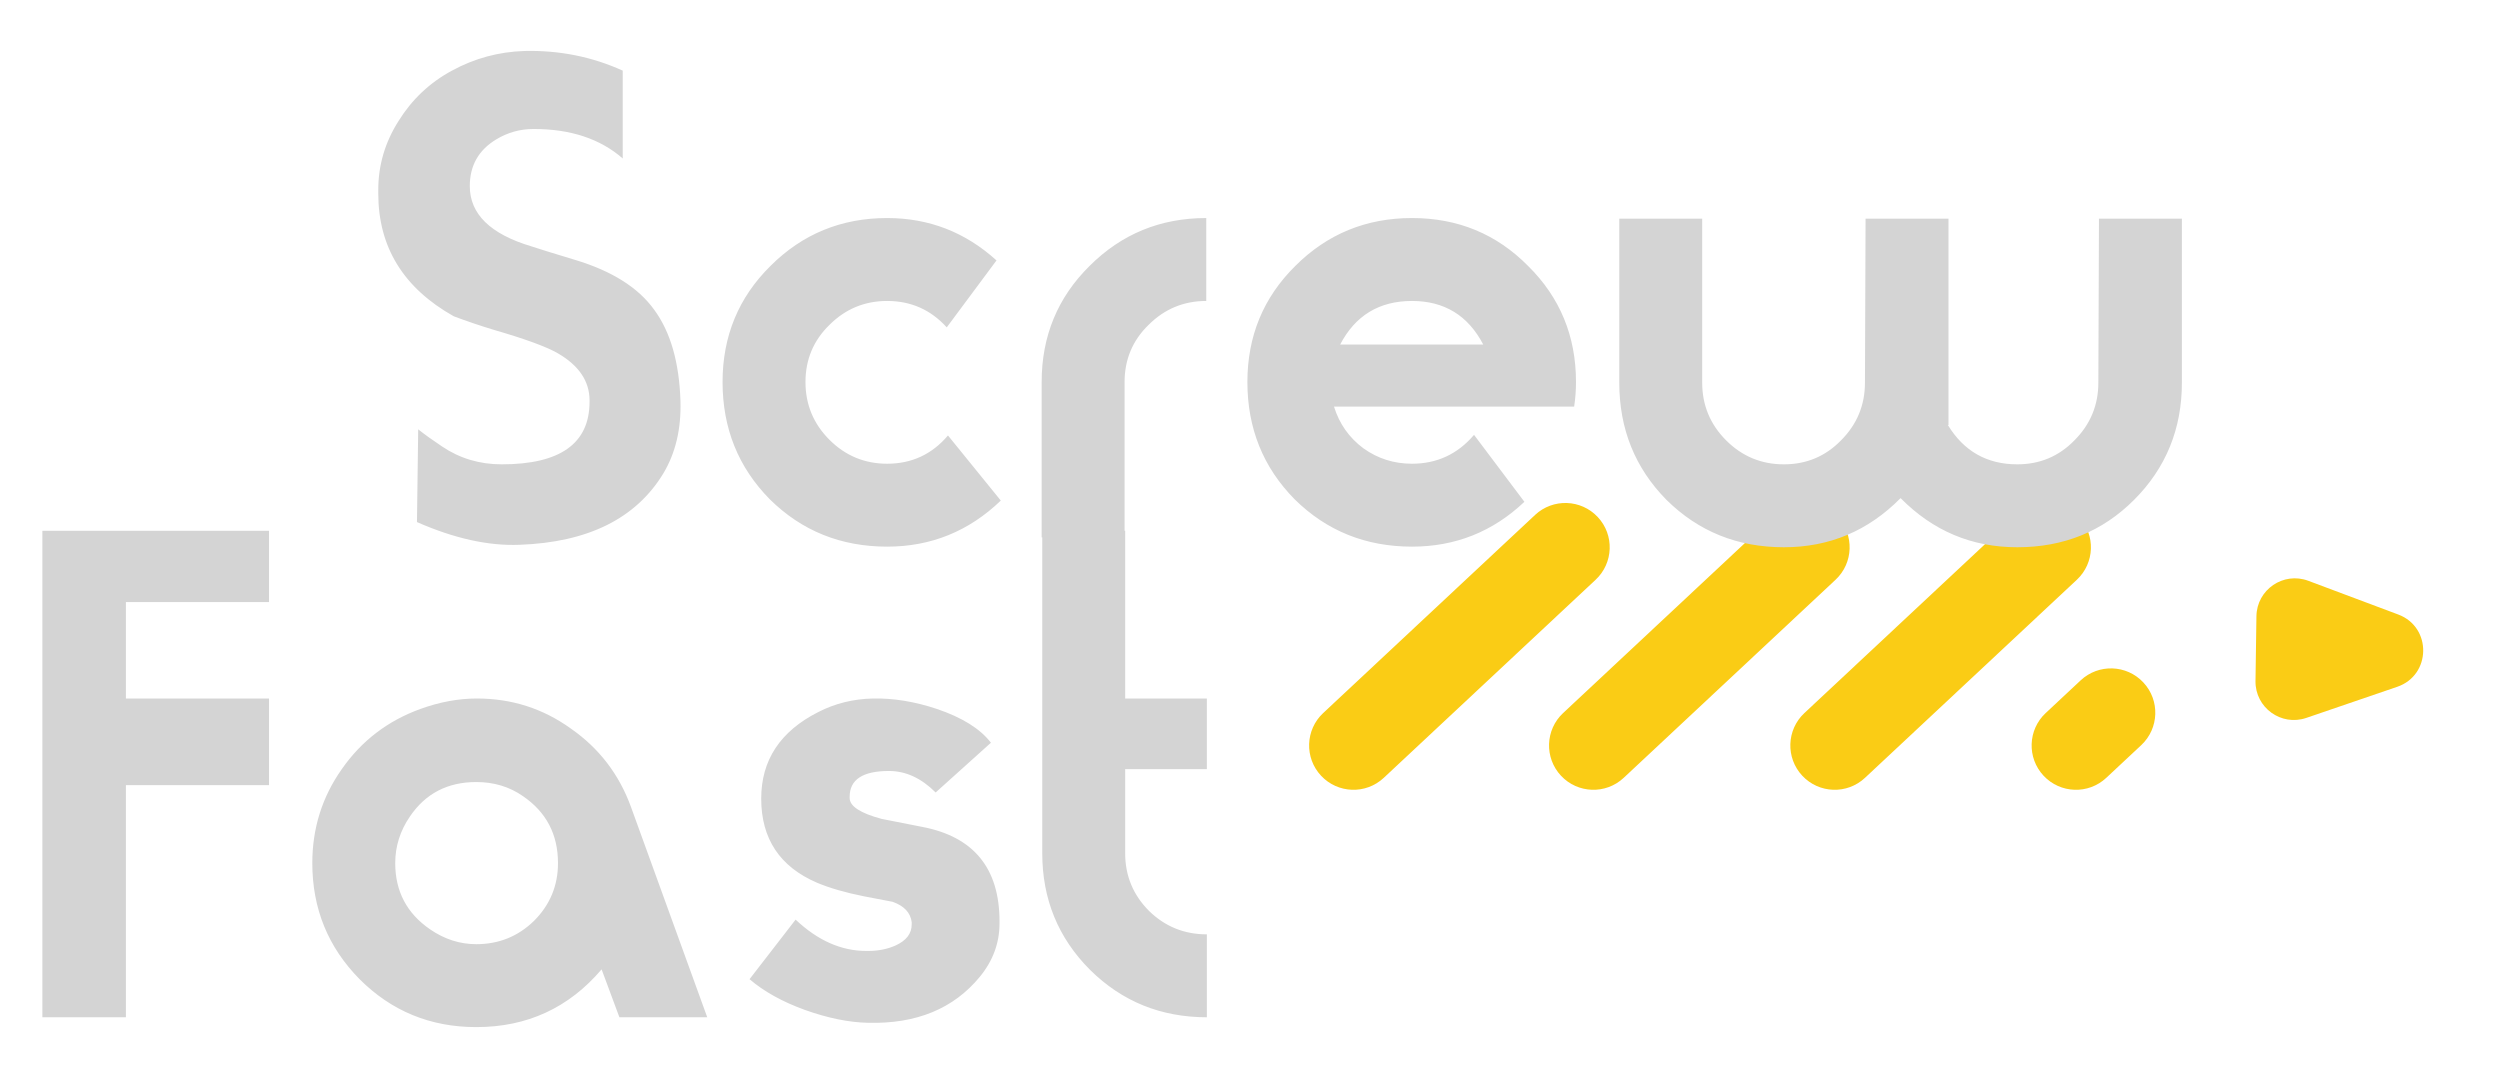
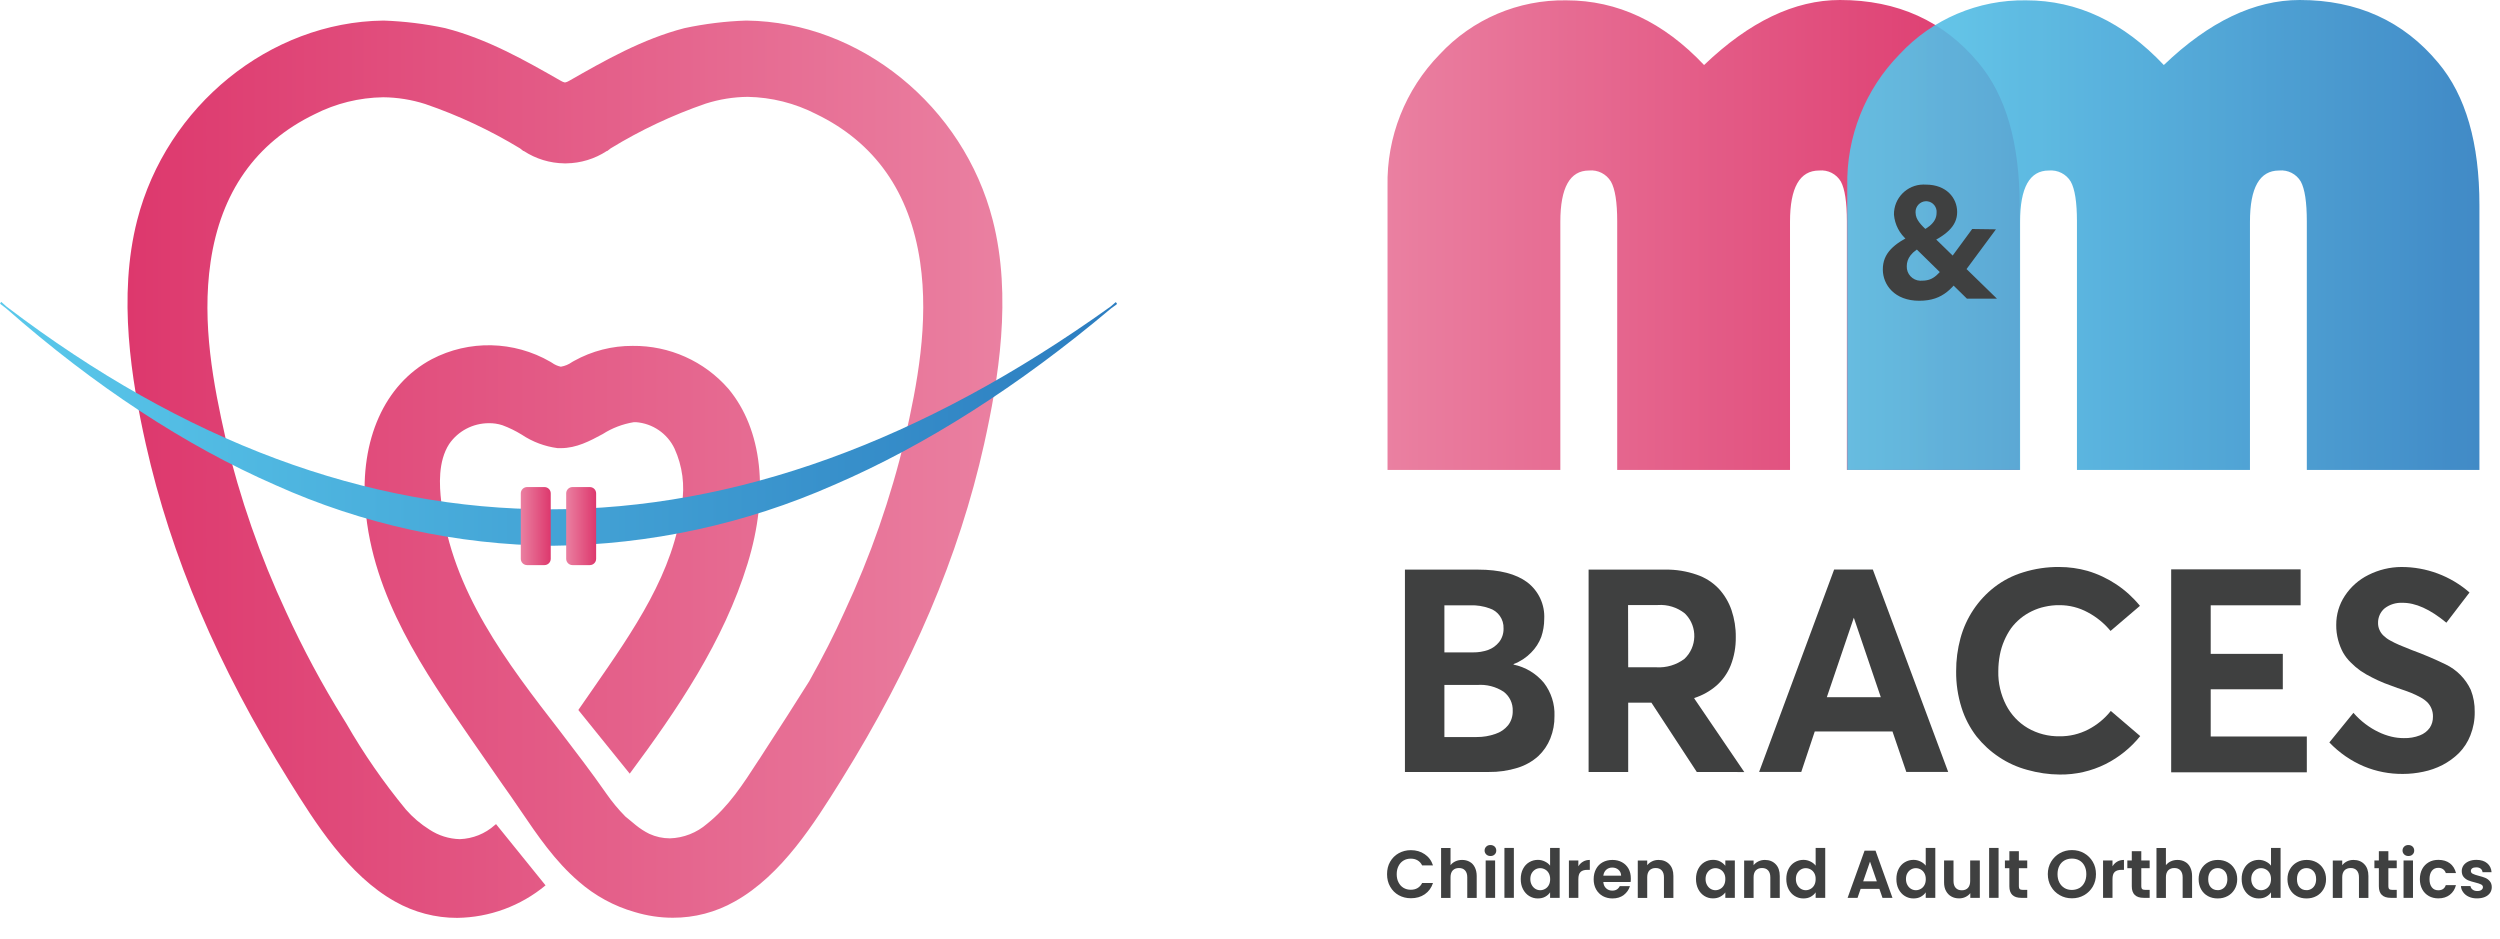
- <svg xmlns="http://www.w3.org/2000/svg" width="521" height="226" fill="none">
-   <rect width="78.937" height="18.485" x="269" y="154.911" fill="#facc15" rx="9.242" transform="rotate(-43.075 269 154.911)" />
-   <rect width="78.937" height="18.485" x="319" y="154.911" fill="#facc15" rx="9.242" transform="rotate(-43.075 319 154.911)" />
-   <rect width="78.937" height="18.485" x="369.285" y="154.911" fill="#facc15" rx="9.242" transform="rotate(-43.075 369.285 154.911)" />
-   <rect width="28.464" height="18.485" x="419.57" y="154.911" fill="#facc15" rx="9.242" transform="rotate(-43.075 419.57 154.911)" />
-   <path fill="#facc15" d="M499.804 128.068c7.03 2.636 6.885 12.63-.219 15.061l-18.951 6.483c-5.238 1.792-10.669-2.15-10.589-7.686l.196-13.514c.081-5.535 5.624-9.318 10.808-7.374l18.755 7.03Z" />
-   <path fill="#d4d4d4" d="M141.808 83.584c.171 5.803-1.024 10.837-3.584 15.104-5.717 9.387-15.701 14.336-29.952 14.848-6.485.256-13.61-1.323-21.376-4.736l.256-19.328c1.28 1.024 2.944 2.219 4.992 3.584 3.67 2.475 7.808 3.712 12.416 3.712 12.203 0 18.304-4.352 18.304-13.056v-.256c0-4.01-2.219-7.296-6.656-9.856-2.389-1.365-6.827-2.987-13.312-4.864a137.675 137.675 0 0 1-8.32-2.816c-10.496-5.888-15.744-14.421-15.744-25.6v-.768c0-5.12 1.408-9.899 4.224-14.336 2.816-4.523 6.528-8.021 11.136-10.496 4.693-2.56 9.728-3.925 15.104-4.096 7.253-.17 14.08 1.195 20.48 4.096v18.304c-4.693-4.096-10.88-6.144-18.56-6.144-2.816 0-5.419.725-7.808 2.176-3.67 2.219-5.504 5.461-5.504 9.728 0 5.803 4.267 9.984 12.8 12.544 1.536.512 4.565 1.45 9.088 2.816 7.68 2.304 13.184 5.76 16.512 10.368 3.413 4.608 5.248 10.965 5.504 19.072Zm66.758 20.736c-6.656 6.4-14.549 9.6-23.68 9.6-9.643 0-17.792-3.285-24.448-9.856-6.571-6.656-9.856-14.805-9.856-24.448 0-9.557 3.328-17.621 9.984-24.192 6.656-6.656 14.763-9.984 24.32-9.984 8.704 0 16.299 2.944 22.784 8.832l-10.368 13.952c-3.328-3.67-7.467-5.504-12.416-5.504-4.693 0-8.704 1.664-12.032 4.992-3.328 3.243-4.992 7.21-4.992 11.904 0 4.693 1.664 8.704 4.992 12.032 3.328 3.328 7.339 4.992 12.032 4.992 5.12 0 9.344-1.963 12.672-5.888l11.008 13.568Zm42.82-41.6c-4.693 0-8.704 1.664-12.032 4.992-3.328 3.243-4.992 7.21-4.992 11.904V112h-17.28V79.616c0-9.557 3.328-17.621 9.984-24.192 6.656-6.656 14.763-9.984 24.32-9.984v17.28Zm77.051 16.896a34.47 34.47 0 0 1-.384 5.12h-50.048c1.109 3.584 3.157 6.485 6.144 8.704 2.987 2.133 6.357 3.2 10.112 3.2 5.205 0 9.515-2.005 12.928-6.016l10.496 13.952c-6.571 6.229-14.379 9.344-23.424 9.344-9.643 0-17.792-3.285-24.448-9.856-6.571-6.656-9.856-14.805-9.856-24.448 0-9.557 3.328-17.621 9.984-24.192 6.656-6.656 14.763-9.984 24.32-9.984s17.621 3.328 24.192 9.984c6.656 6.57 9.984 14.635 9.984 24.192Zm-19.328-7.808c-3.157-6.059-8.107-9.088-14.848-9.088-6.827 0-11.819 3.03-14.976 9.088h29.824Zm145.596 7.936c0 9.643-3.328 17.792-9.984 24.448-6.571 6.571-14.677 9.856-24.32 9.856-9.472 0-17.579-3.413-24.32-10.24-6.741 6.827-14.848 10.24-24.32 10.24-9.643 0-17.792-3.285-24.448-9.856-6.571-6.656-9.856-14.805-9.856-24.448V45.568h17.28v34.176c0 4.693 1.664 8.704 4.992 12.032 3.328 3.328 7.339 4.992 12.032 4.992s8.661-1.664 11.904-4.992c3.328-3.328 4.992-7.339 4.992-12.032l.128-34.176h17.28v43.008h-.128c3.328 5.461 8.149 8.192 14.464 8.192 4.693 0 8.661-1.664 11.904-4.992 3.328-3.328 4.992-7.339 4.992-12.032l.128-34.176h17.28v34.176Z" />
-   <path fill="#d4d4d4" d="M56.064 163.616H26.24V212H8.832V110.624h47.232v14.848H26.24v20.096h29.824v18.048ZM147.389 212h-18.304l-3.712-9.984c-6.827 8.021-15.531 12.032-26.112 12.032-9.557 0-17.664-3.328-24.32-9.984-6.57-6.656-9.856-14.72-9.856-24.192 0-7.253 2.048-13.781 6.144-19.584 4.096-5.888 9.557-10.069 16.384-12.544 4.01-1.451 7.936-2.176 11.776-2.176 7.253 0 13.781 2.091 19.584 6.272 5.888 4.096 10.069 9.557 12.544 16.384L147.389 212Zm-31.104-32.128c0-5.973-2.432-10.624-7.296-13.952-2.816-1.963-6.059-2.944-9.728-2.944-5.973 0-10.581 2.389-13.824 7.168-2.048 2.987-3.072 6.229-3.072 9.728 0 5.888 2.432 10.496 7.296 13.824 2.987 2.048 6.187 3.072 9.6 3.072 4.693 0 8.704-1.621 12.032-4.864 3.328-3.328 4.992-7.339 4.992-12.032Zm92.015 12.544c0 4.096-1.365 7.808-4.096 11.136-5.461 6.656-13.227 9.856-23.296 9.6-4.011-.085-8.405-.981-13.184-2.688-4.693-1.707-8.533-3.84-11.52-6.4l9.6-12.416c4.608 4.352 9.515 6.528 14.72 6.528h.384c2.133 0 4.053-.384 5.76-1.152 2.219-1.024 3.328-2.475 3.328-4.352v-.512c-.256-1.963-1.579-3.371-3.968-4.224-.939-.171-2.944-.555-6.016-1.152-3.84-.768-7.083-1.707-9.728-2.816-7.765-3.328-11.648-9.173-11.648-17.536 0-8.021 3.968-14.037 11.904-18.048 3.499-1.792 7.296-2.731 11.392-2.816 4.267-.085 8.704.64 13.312 2.176 5.291 1.792 9.045 4.139 11.264 7.04l-11.52 10.368c-2.987-2.987-6.229-4.48-9.728-4.48-5.461 0-8.192 1.792-8.192 5.376v.256c0 1.707 2.219 3.157 6.656 4.352.341.085 3.157.64 8.448 1.664 10.752 2.048 16.128 8.619 16.128 19.712v.384ZM251.511 212c-9.557 0-17.664-3.285-24.32-9.856-6.656-6.656-9.984-14.763-9.984-24.32v-67.2h17.28v34.944h17.024v14.72h-17.024v17.536c0 4.693 1.664 8.704 4.992 12.032 3.328 3.243 7.339 4.864 12.032 4.864V212Z" />
+ <svg xmlns="http://www.w3.org/2000/svg" version="1.1" id="Layer_1" x="0px" y="0px" viewBox="0 0 370.64 139.13" enable-background="new 0 0 370.64 139.13" xml:space="preserve">
+   <g id="Layer_2_00000002368111977236243960000001908461478904534422_">
+     <g id="Layer_1-2">
+       <g id="M_M_Braces_LOGO_Light_BG">
+         <g id="tooth_logo">
+           <linearGradient id="tooth_00000174578352297065471140000012916185719044120727_" gradientUnits="userSpaceOnUse" x1="18.903" y1="72.435" x2="148.612" y2="72.435" gradientTransform="matrix(1 0 0 -1 0 142)">
+             <stop offset="0" style="stop-color:#DD386D" />
+             <stop offset="1" style="stop-color:#EA80A1" />
+           </linearGradient>
+           <path id="tooth" fill="url(#tooth_00000174578352297065471140000012916185719044120727_)" d="M147.18,32.64      C142.84,15.7,127.5,3.26,110.7,3.05h-0.08c-3.07,0.1-6.13,0.48-9.14,1.12C95.25,5.78,89.71,8.94,84.35,12      c-0.18,0.11-0.38,0.19-0.59,0.23c-0.21-0.04-0.4-0.12-0.58-0.23C77.82,8.94,72.28,5.78,66,4.17c-2.99-0.64-6.04-1.01-9.1-1.12      h-0.07C40,3.26,24.68,15.7,20.34,32.64C17.43,44,19.5,56.36,21.62,65.86c3.72,16.61,10.66,32.92,21.22,49.86      c3.9,6.26,8.76,14.05,15.75,17.95c2.8,1.58,5.97,2.42,9.19,2.41c4.79-0.06,9.41-1.76,13.1-4.82l-7.34-9.08l-0.19,0.15      c-1.43,1.28-3.26,2.01-5.18,2.08c-1.6-0.04-3.15-0.53-4.49-1.41c-1.31-0.82-2.5-1.83-3.52-3c-3.3-4.01-6.26-8.28-8.84-12.78      l-0.42-0.68c-3.15-5.07-5.97-10.33-8.46-15.76c-3.87-8.28-6.88-16.93-9-25.82c-1.78-7.86-3.56-17-2.22-26.12      c1.51-10.32,6.7-17.68,15.41-21.9c3.16-1.61,6.64-2.47,10.19-2.52c2.11,0.02,4.21,0.36,6.22,1c4.91,1.68,9.62,3.89,14.06,6.58      l0.43,0.34l0.07,0.05h0.06c1.79,1.17,3.87,1.8,6,1.83h0.3c2.13-0.03,4.21-0.66,6-1.83h0.07l0.06-0.05L90.53,22      c4.45-2.72,9.17-4.94,14.1-6.64c2.01-0.64,4.11-0.98,6.22-1c3.53,0.06,7.01,0.94,10.15,2.55c8.71,4.22,13.89,11.58,15.41,21.9      c1.34,9.1-0.45,18.26-2.23,26.12c-2.11,8.89-5.13,17.54-9,25.82c-1.49,3.32-3.2,6.67-5.21,10.25      c-2.11,3.38-4.35,6.84-6.51,10.17l-0.82,1.28l-0.2,0.29c-2.28,3.53-4.44,6.87-7.61,9.39c-1.53,1.33-3.48,2.1-5.51,2.16      c-1.06,0-2.1-0.23-3.06-0.67c-0.71-0.35-1.38-0.79-2-1.29l-1-0.83l-0.54-0.44c-1.05-1.06-2.01-2.22-2.86-3.45      c-2.17-3.12-4.54-6.2-6.82-9.19C75.12,98.2,67,87.63,65.42,74.4c-0.29-2.45-0.49-6,1.17-8.57c1.33-1.94,3.54-3.09,5.89-3.09      c0.68-0.01,1.35,0.09,2,0.3c1,0.37,1.96,0.84,2.87,1.4c1.6,1.07,3.42,1.75,5.32,2h0.48c2.32,0,4.3-1.06,6.21-2.09      c1.4-0.9,2.97-1.49,4.61-1.76h0.33c2.46,0.19,4.64,1.68,5.7,3.91c1.18,2.59,1.56,5.47,1.09,8.28C100,84.79,93.86,93.54,88,102      c-0.76,1.09-1.52,2.18-2.26,3.26l7.62,9.44c7-9.42,13.93-19.58,17.48-31.16c3.21-10.44,2.17-19.88-2.85-25.9      c-3.57-4.1-8.76-6.42-14.19-6.36c-3.04-0.02-6.04,0.75-8.7,2.23l-0.28,0.16c-0.49,0.35-1.05,0.59-1.64,0.69h-0.06      c-0.46-0.1-0.9-0.3-1.29-0.58l-0.23-0.14c-5.41-3.13-12.06-3.28-17.6-0.38C57,57,53.36,65.18,54.16,75.2      c1.05,13.31,8.84,24.45,15.61,34.28l4.68,6.75L75.7,118c0.51,0.73,1,1.46,1.5,2.19c2.5,3.68,5.08,7.49,8.63,10.53      c2.39,2.08,5.2,3.62,8.25,4.49c1.84,0.56,3.75,0.85,5.67,0.85c3.22,0.01,6.38-0.82,9.18-2.41c7-3.9,11.85-11.69,15.76-17.95      c10.56-16.94,17.5-33.25,21.21-49.86C148,56.36,150.09,44,147.18,32.64z" />
+           <linearGradient id="wire_00000162310490371121251510000006681943669012169127_" gradientUnits="userSpaceOnUse" x1="0" y1="79.17" x2="165.6" y2="79.17" gradientTransform="matrix(1 0 0 -1 0 142)">
+             <stop offset="0" style="stop-color:#5AC9EB" />
+             <stop offset="1" style="stop-color:#2C7DC0" />
+           </linearGradient>
+           <path id="wire" fill="url(#wire_00000162310490371121251510000006681943669012169127_)" d="M165.6,45l-0.18-0.21l-0.77,0.66      C108.75,85.51,53.7,85.54,1,45.48l-0.82-0.73L0,45h0.05v0.06l0.87,0.67c13.15,11.55,26.58,20.36,39.9,26.18      c12.94,5.82,26.94,8.88,41.13,9H82c14.33-0.14,28.49-3.21,41.6-9c13.58-5.84,27.42-14.65,41.14-26.2l0.81-0.58v-0.07L165.6,45z" />
+           <g id="brace">
+             <linearGradient id="SVGID_1_" gradientUnits="userSpaceOnUse" x1="77.21" y1="64.005" x2="81.65" y2="64.005" gradientTransform="matrix(1 0 0 -1 0 142)">
+               <stop offset="0" style="stop-color:#EA80A1" />
+               <stop offset="1" style="stop-color:#DD386D" />
+             </linearGradient>
+             <path fill="url(#SVGID_1_)" d="M78.14,72.21h2.58c0.51,0,0.93,0.42,0.93,0.93v9.71c0,0.51-0.42,0.93-0.93,0.93h-2.58       c-0.51,0-0.93-0.42-0.93-0.93v-9.71C77.21,72.63,77.63,72.21,78.14,72.21z" />
+             <linearGradient id="SVGID_00000150061204895219590310000011371818544864314533_" gradientUnits="userSpaceOnUse" x1="83.94" y1="64.005" x2="88.38" y2="64.005" gradientTransform="matrix(1 0 0 -1 0 142)">
+               <stop offset="0" style="stop-color:#EA80A1" />
+               <stop offset="1" style="stop-color:#DD386D" />
+             </linearGradient>
+             <path fill="url(#SVGID_00000150061204895219590310000011371818544864314533_)" d="M84.87,72.21h2.58       c0.51,0,0.93,0.42,0.93,0.93v9.71c0,0.51-0.42,0.93-0.93,0.93h-2.58c-0.51,0-0.93-0.42-0.93-0.93v-9.71       C83.94,72.63,84.36,72.21,84.87,72.21z" />
+           </g>
+         </g>
+         <g id="Letter_logo">
+           <g id="MPink">
+             <linearGradient id="SVGID_00000072239240770069789360000004591040326953332628_" gradientUnits="userSpaceOnUse" x1="205.704" y1="107.165" x2="299.43" y2="107.165" gradientTransform="matrix(1 0 0 -1 0 142)">
+               <stop offset="0" style="stop-color:#EA80A1" />
+               <stop offset="1" style="stop-color:#DD386D" />
+             </linearGradient>
+             <path fill="url(#SVGID_00000072239240770069789360000004591040326953332628_)" d="M299.43,69.67h-25.62V32.81       c0-2.83-0.3-4.8-0.89-5.89c-0.66-1.13-1.92-1.77-3.22-1.64c-2.88,0-4.32,2.53-4.32,7.6v36.79h-25.62V32.81       c0-2.83-0.31-4.8-0.93-5.89c-0.68-1.13-1.94-1.77-3.25-1.64c-2.83,0-4.25,2.53-4.25,7.6v36.79h-25.62V27.61       c-0.15-7.29,2.64-14.34,7.74-19.56c4.84-5.21,11.66-8.12,18.77-8c7.58,0,14.39,3.2,20.42,9.59C259.35,3.21,266.07,0,272.78,0       c8.54,0,15.39,3.11,20.55,9.32c4.06,4.84,6.09,11.89,6.1,21.16V69.67z" />
+           </g>
+           <g id="Mblue" opacity="0.9">
+             <linearGradient id="SVGID_00000124161540822222143000000002038531881526634426_" gradientUnits="userSpaceOnUse" x1="273.864" y1="107.165" x2="367.59" y2="107.165" gradientTransform="matrix(1 0 0 -1 0 142)">
+               <stop offset="0" style="stop-color:#5AC9EB" />
+               <stop offset="1" style="stop-color:#2C7DC0" />
+             </linearGradient>
+             <path fill="url(#SVGID_00000124161540822222143000000002038531881526634426_)" d="M367.59,69.67H342V32.81       c0-2.83-0.3-4.8-0.89-5.89c-0.66-1.13-1.92-1.77-3.22-1.64c-2.88,0-4.32,2.53-4.32,7.6v36.79h-25.65V32.81       c0-2.83-0.31-4.8-0.92-5.89c-0.68-1.13-1.95-1.76-3.26-1.64c-2.83,0-4.25,2.53-4.25,7.6v36.79h-25.62V27.61       c-0.15-7.3,2.64-14.35,7.75-19.56c4.83-5.21,11.66-8.12,18.77-8c7.58,0,14.38,3.2,20.41,9.59C327.51,3.21,334.23,0,340.94,0       c8.54,0,15.39,3.11,20.55,9.32c4.07,4.84,6.11,11.89,6.1,21.16V69.67z" />
+           </g>
+           <g id="Braces">
+             <path fill="#3F4040" d="M228.89,101.23c1.08,1.41,1.64,3.15,1.57,4.92c0.02,1.14-0.19,2.26-0.61,3.32       c-0.4,1-1.01,1.9-1.79,2.63c-0.88,0.79-1.93,1.38-3.06,1.73c-1.38,0.43-2.83,0.64-4.28,0.62h-12.43v-30h10.84       c3.19,0,5.63,0.63,7.3,1.88c1.69,1.29,2.63,3.33,2.51,5.45c0,0.9-0.15,1.8-0.44,2.65c-0.33,0.87-0.84,1.66-1.5,2.32       c-0.73,0.75-1.62,1.34-2.6,1.7v0.08C226.16,98.9,227.74,99.85,228.89,101.23z M214.14,96.72h4.25       c0.76,0.01,1.51-0.11,2.23-0.36c0.64-0.23,1.21-0.64,1.64-1.18c0.44-0.57,0.67-1.28,0.65-2c0.06-1.36-0.81-2.6-2.11-3       c-0.9-0.32-1.85-0.47-2.8-0.44h-3.86L214.14,96.72z M221.72,108.8c0.73-0.24,1.38-0.68,1.87-1.28c0.46-0.6,0.7-1.35,0.68-2.11       c0.05-1.12-0.46-2.19-1.35-2.86c-1.16-0.76-2.55-1.11-3.93-1h-4.85v7.72h4.78C219.87,109.28,220.82,109.12,221.72,108.8z" />
+             <path fill="#3F4040" d="M251.56,114.45l-6.73-10.28h-3.44v10.28h-5.87v-30h11.36c1.59-0.03,3.17,0.23,4.67,0.75       c1.25,0.42,2.38,1.14,3.29,2.1c0.83,0.91,1.47,1.99,1.87,3.16c0.43,1.29,0.65,2.64,0.63,4c0.02,1.43-0.23,2.85-0.75,4.18       c-0.46,1.15-1.18,2.18-2.11,3c-0.96,0.83-2.08,1.46-3.29,1.84v0.08l7.41,10.9L251.56,114.45z M241.39,98.93h4.17       c1.49,0.09,2.97-0.35,4.17-1.25c1.87-1.77,1.96-4.73,0.19-6.6c-0.04-0.05-0.09-0.09-0.14-0.14c-1.13-0.9-2.56-1.34-4-1.24       h-4.41L241.39,98.93z" />
+             <path fill="#3F4040" d="M280.57,108.44h-11.52l-2,6h-6.25l11.12-30h5.74l11.17,30h-6.21L280.57,108.44z M278.84,103.36       l-4-11.78l0,0l-4,11.78H278.84z" />
+             <path fill="#3F4040" d="M300.56,114.14c-1.49-0.4-2.91-1.04-4.19-1.9c-1.27-0.84-2.39-1.87-3.34-3.06       c-0.98-1.28-1.74-2.73-2.22-4.27c-0.55-1.74-0.82-3.56-0.8-5.39c-0.01-1.65,0.21-3.3,0.64-4.9c0.41-1.51,1.06-2.94,1.93-4.24       c0.85-1.27,1.89-2.39,3.1-3.33c1.28-0.99,2.72-1.73,4.27-2.2c1.73-0.54,3.54-0.81,5.36-0.79c1.42,0,2.83,0.2,4.19,0.58       c3.05,0.91,5.75,2.71,7.76,5.18l-4.36,3.72c-0.93-1.13-2.08-2.07-3.38-2.76c-1.29-0.7-2.74-1.07-4.21-1.06       c-0.72-0.01-1.44,0.07-2.15,0.23c-0.67,0.14-1.32,0.37-1.94,0.67c-0.6,0.29-1.17,0.65-1.68,1.07       c-0.52,0.43-0.99,0.92-1.39,1.46c-0.39,0.56-0.73,1.17-1,1.8c-0.3,0.69-0.52,1.4-0.66,2.14c-0.15,0.8-0.23,1.61-0.23,2.43       c-0.04,1.74,0.36,3.45,1.15,5c0.73,1.42,1.84,2.61,3.22,3.42c1.43,0.83,3.07,1.25,4.72,1.22c1.47,0.02,2.92-0.33,4.23-1       c1.3-0.67,2.45-1.61,3.36-2.76l4.36,3.73c-1.39,1.73-3.14,3.14-5.12,4.14c-2.12,1.06-4.46,1.59-6.83,1.56       C303.73,114.82,302.12,114.58,300.56,114.14z" />
+             <path fill="#3F4040" d="M321.89,84.41h19.19v5.33h-13.33v7.2h10.69v5.25h-10.69v7H342v5.31h-20.11V84.41z" />
+             <path fill="#3F4040" d="M350.47,113.62c-1.94-0.82-3.68-2.03-5.13-3.55l3.57-4.39c0.54,0.62,1.14,1.18,1.79,1.67       c0.6,0.45,1.24,0.85,1.92,1.17c0.61,0.3,1.25,0.53,1.91,0.69c0.61,0.15,1.23,0.22,1.85,0.22c0.82,0.02,1.63-0.11,2.39-0.41       c0.58-0.22,1.09-0.61,1.45-1.11c0.33-0.49,0.49-1.07,0.48-1.66c0.01-0.4-0.06-0.8-0.21-1.17c-0.13-0.34-0.33-0.64-0.57-0.91       c-0.31-0.31-0.66-0.57-1.05-0.78c-0.46-0.25-0.94-0.48-1.43-0.68c-0.5-0.2-1.15-0.43-2-0.71l-1.94-0.72       c-0.62-0.25-1.23-0.53-1.83-0.84c-0.6-0.29-1.17-0.63-1.72-1c-0.51-0.36-0.99-0.77-1.43-1.22c-0.46-0.44-0.85-0.95-1.16-1.5       c-0.31-0.58-0.55-1.2-0.72-1.84c-0.19-0.72-0.29-1.47-0.28-2.22c-0.01-1.54,0.43-3.05,1.28-4.33c0.87-1.32,2.07-2.39,3.49-3.09       c1.51-0.76,3.18-1.17,4.87-1.18c3.72-0.01,7.32,1.33,10.12,3.78l-3.43,4.48c-2.41-2-4.59-2.98-6.54-2.95       c-0.93-0.04-1.85,0.24-2.59,0.8c-0.66,0.54-1.02,1.36-1,2.21c0,0.34,0.07,0.69,0.21,1c0.13,0.31,0.32,0.58,0.56,0.82       c0.3,0.29,0.63,0.54,1,0.74c0.45,0.25,0.91,0.48,1.38,0.68c0.46,0.2,1.09,0.45,1.87,0.76c1.7,0.62,3.37,1.33,5,2.12       c1.64,0.79,2.96,2.12,3.73,3.78c0.41,1.04,0.6,2.15,0.58,3.26c0.02,1.19-0.2,2.37-0.64,3.48c-0.38,0.98-0.96,1.87-1.69,2.62       c-0.72,0.71-1.55,1.31-2.45,1.78c-0.9,0.46-1.87,0.8-2.86,1c-0.99,0.21-1.99,0.32-3,0.32       C354.27,114.76,352.3,114.38,350.47,113.62z" />
+           </g>
+           <g id="_">
+             <path fill="#3F4040" d="M295.91,34l-4.44,6c-1.92,2.61-3.27,4.59-6.93,4.59s-5.4-2.37-5.4-4.64c0-2.42,1.62-3.82,4.6-5.24       c1.7-0.6,3.37-1.55,3.37-3.14c0.09-0.86-0.53-1.64-1.39-1.73c-0.06-0.01-0.12-0.01-0.18-0.01c-0.88,0.02-1.57,0.76-1.55,1.63       c0,0.03,0,0.06,0.01,0.1c0,1,0.83,1.81,1.79,2.72l10.27,10h-4.45l-8.82-8.65c-1.16-0.95-1.88-2.33-2-3.82       c-0.03-2.43,1.92-4.42,4.35-4.45c0.13,0,0.26,0,0.39,0.01c3,0,4.63,1.95,4.63,4.07s-1.66,3.49-4.7,4.9       c-2.15,0.87-2.77,2.06-2.77,3.12c-0.05,1.14,0.84,2.11,1.98,2.16c0.09,0,0.19,0,0.28-0.01c1.77,0,2.48-0.91,4.5-3.66l2.94-4       L295.91,34z" />
+           </g>
+           <g enable-background="new    ">
+             <path fill="#3F4040" d="M206.09,127.77c0.31-0.54,0.73-0.97,1.27-1.27c0.54-0.3,1.14-0.46,1.81-0.46c0.78,0,1.46,0.2,2.05,0.6       c0.59,0.4,1,0.95,1.23,1.66h-1.61c-0.16-0.33-0.39-0.58-0.68-0.75c-0.29-0.17-0.62-0.25-1-0.25c-0.41,0-0.77,0.09-1.08,0.28       c-0.32,0.19-0.56,0.46-0.74,0.81c-0.18,0.35-0.27,0.75-0.27,1.22c0,0.46,0.09,0.87,0.27,1.21c0.18,0.35,0.42,0.62,0.74,0.81       c0.32,0.19,0.68,0.28,1.08,0.28c0.38,0,0.72-0.08,1-0.25c0.29-0.17,0.52-0.42,0.68-0.75h1.61c-0.23,0.71-0.64,1.27-1.22,1.67       c-0.58,0.4-1.27,0.59-2.05,0.59c-0.67,0-1.27-0.15-1.81-0.45c-0.54-0.3-0.96-0.73-1.27-1.27c-0.31-0.54-0.46-1.15-0.46-1.84       S205.78,128.31,206.09,127.77z" />
+             <path fill="#3F4040" d="M217.89,127.77c0.33,0.18,0.58,0.45,0.76,0.81s0.28,0.79,0.28,1.29v3.25h-1.4v-3.06       c0-0.44-0.11-0.78-0.33-1.02c-0.22-0.24-0.52-0.35-0.9-0.35c-0.39,0-0.69,0.12-0.92,0.35c-0.22,0.24-0.33,0.58-0.33,1.02v3.06       h-1.4v-7.4h1.4v2.55c0.18-0.24,0.42-0.43,0.72-0.57c0.3-0.14,0.63-0.21,1-0.21C217.19,127.49,217.56,127.58,217.89,127.77z" />
+             <path fill="#3F4040" d="M220.35,126.68c-0.16-0.16-0.25-0.35-0.25-0.58s0.08-0.43,0.25-0.59c0.16-0.16,0.37-0.23,0.62-0.23       c0.25,0,0.45,0.08,0.62,0.23c0.16,0.16,0.24,0.35,0.24,0.59s-0.08,0.43-0.24,0.58c-0.16,0.16-0.37,0.23-0.62,0.23       C220.72,126.91,220.51,126.83,220.35,126.68z M221.66,127.57v5.54h-1.4v-5.54H221.66z" />
+             <path fill="#3F4040" d="M224.44,125.71v7.4h-1.4v-7.4H224.44z" />
+             <path fill="#3F4040" d="M225.79,128.83c0.22-0.43,0.53-0.77,0.92-1s0.82-0.35,1.29-0.35c0.36,0,0.7,0.08,1.03,0.24       c0.33,0.16,0.59,0.36,0.78,0.62v-2.63h1.42v7.4h-1.42v-0.82c-0.17,0.27-0.42,0.49-0.73,0.66c-0.31,0.17-0.68,0.25-1.09,0.25       c-0.47,0-0.89-0.12-1.28-0.36c-0.39-0.24-0.69-0.58-0.92-1.02s-0.33-0.94-0.33-1.5C225.46,129.76,225.57,129.26,225.79,128.83z        M229.62,129.47c-0.13-0.24-0.31-0.43-0.54-0.56s-0.47-0.2-0.73-0.2c-0.26,0-0.5,0.06-0.72,0.19c-0.22,0.13-0.4,0.31-0.54,0.55       c-0.14,0.24-0.21,0.53-0.21,0.87s0.07,0.62,0.21,0.88s0.32,0.44,0.54,0.58c0.22,0.13,0.46,0.2,0.72,0.2       c0.26,0,0.5-0.07,0.73-0.2s0.41-0.32,0.54-0.56c0.13-0.24,0.2-0.54,0.2-0.88C229.82,130,229.75,129.71,229.62,129.47z" />
+             <path fill="#3F4040" d="M234.7,127.74c0.29-0.17,0.62-0.25,1-0.25v1.47h-0.37c-0.44,0-0.77,0.1-1,0.31       c-0.22,0.21-0.33,0.57-0.33,1.08v2.76h-1.4v-5.54h1.4v0.86C234.18,128.14,234.41,127.91,234.7,127.74z" />
+             <path fill="#3F4040" d="M241.75,130.76h-4.05c0.03,0.4,0.17,0.71,0.42,0.94c0.25,0.23,0.55,0.34,0.91,0.34       c0.52,0,0.89-0.22,1.11-0.67h1.51c-0.16,0.53-0.47,0.97-0.92,1.32c-0.45,0.34-1.01,0.51-1.67,0.51c-0.53,0-1.01-0.12-1.44-0.35       c-0.42-0.24-0.75-0.57-0.99-1c-0.24-0.43-0.36-0.93-0.36-1.5c0-0.57,0.12-1.08,0.35-1.51c0.23-0.43,0.56-0.77,0.98-1       s0.9-0.35,1.45-0.35c0.53,0,1,0.11,1.42,0.34c0.42,0.23,0.74,0.55,0.97,0.96c0.23,0.42,0.34,0.9,0.34,1.44       C241.79,130.42,241.77,130.6,241.75,130.76z M240.34,129.82c-0.01-0.36-0.14-0.65-0.39-0.87c-0.25-0.22-0.56-0.33-0.93-0.33       c-0.35,0-0.64,0.11-0.88,0.32s-0.38,0.5-0.44,0.88H240.34z" />
+             <path fill="#3F4040" d="M247.48,128.12c0.41,0.42,0.61,1,0.61,1.75v3.25h-1.4v-3.06c0-0.44-0.11-0.78-0.33-1.02       c-0.22-0.24-0.52-0.35-0.9-0.35c-0.39,0-0.69,0.12-0.92,0.35c-0.22,0.24-0.33,0.58-0.33,1.02v3.06h-1.4v-5.54h1.4v0.69       c0.19-0.24,0.43-0.43,0.72-0.57s0.61-0.21,0.95-0.21C246.54,127.49,247.07,127.7,247.48,128.12z" />
+             <path fill="#3F4040" d="M251.77,128.83c0.22-0.43,0.53-0.77,0.91-1c0.38-0.23,0.81-0.35,1.28-0.35c0.41,0,0.78,0.08,1.08,0.25       c0.31,0.17,0.56,0.38,0.75,0.63v-0.79h1.41v5.54h-1.41v-0.81c-0.18,0.26-0.43,0.47-0.75,0.64c-0.32,0.17-0.68,0.25-1.09,0.25       c-0.47,0-0.89-0.12-1.27-0.36c-0.38-0.24-0.69-0.58-0.91-1.02c-0.22-0.44-0.33-0.94-0.33-1.5       C251.44,129.76,251.55,129.26,251.77,128.83z M255.6,129.47c-0.13-0.24-0.31-0.43-0.54-0.56c-0.23-0.13-0.47-0.2-0.73-0.2       s-0.5,0.06-0.72,0.19c-0.22,0.13-0.4,0.31-0.54,0.55c-0.14,0.24-0.21,0.53-0.21,0.87s0.07,0.62,0.21,0.88s0.32,0.44,0.54,0.58       c0.22,0.13,0.46,0.2,0.71,0.2c0.26,0,0.5-0.07,0.73-0.2c0.23-0.13,0.41-0.32,0.54-0.56c0.13-0.24,0.2-0.54,0.2-0.88       C255.8,130,255.73,129.71,255.6,129.47z" />
+             <path fill="#3F4040" d="M263.25,128.12c0.41,0.42,0.61,1,0.61,1.75v3.25h-1.4v-3.06c0-0.44-0.11-0.78-0.33-1.02       c-0.22-0.24-0.52-0.35-0.9-0.35c-0.39,0-0.69,0.12-0.92,0.35c-0.22,0.24-0.33,0.58-0.33,1.02v3.06h-1.4v-5.54h1.4v0.69       c0.19-0.24,0.43-0.43,0.72-0.57s0.61-0.21,0.95-0.21C262.31,127.49,262.84,127.7,263.25,128.12z" />
+             <path fill="#3F4040" d="M265.16,128.83c0.22-0.43,0.53-0.77,0.92-1s0.82-0.35,1.29-0.35c0.36,0,0.7,0.08,1.03,0.24       c0.33,0.16,0.59,0.36,0.78,0.62v-2.63h1.42v7.4h-1.42v-0.82c-0.17,0.27-0.42,0.49-0.73,0.66c-0.31,0.17-0.68,0.25-1.09,0.25       c-0.47,0-0.89-0.12-1.28-0.36c-0.39-0.24-0.69-0.58-0.92-1.02c-0.22-0.44-0.33-0.94-0.33-1.5       C264.83,129.76,264.94,129.26,265.16,128.83z M268.99,129.47c-0.13-0.24-0.31-0.43-0.54-0.56c-0.23-0.13-0.47-0.2-0.73-0.2       s-0.5,0.06-0.72,0.19c-0.22,0.13-0.4,0.31-0.54,0.55c-0.14,0.24-0.21,0.53-0.21,0.87s0.07,0.62,0.21,0.88s0.32,0.44,0.54,0.58       c0.22,0.13,0.46,0.2,0.71,0.2c0.26,0,0.5-0.07,0.73-0.2c0.23-0.13,0.41-0.32,0.54-0.56c0.13-0.24,0.2-0.54,0.2-0.88       C269.19,130,269.12,129.71,268.99,129.47z" />
+             <path fill="#3F4040" d="M278.63,131.78h-2.78l-0.46,1.33h-1.47l2.51-6.99h1.63l2.51,6.99h-1.48L278.63,131.78z M278.25,130.66       l-1.01-2.92l-1.01,2.92H278.25z" />
+             <path fill="#3F4040" d="M281.48,128.83c0.22-0.43,0.53-0.77,0.92-1s0.82-0.35,1.29-0.35c0.36,0,0.7,0.08,1.03,0.24       c0.33,0.16,0.59,0.36,0.78,0.62v-2.63h1.42v7.4h-1.42v-0.82c-0.17,0.27-0.42,0.49-0.73,0.66c-0.31,0.17-0.68,0.25-1.09,0.25       c-0.47,0-0.89-0.12-1.28-0.36c-0.39-0.24-0.69-0.58-0.92-1.02s-0.33-0.94-0.33-1.5C281.15,129.76,281.26,129.26,281.48,128.83z        M285.31,129.47c-0.13-0.24-0.31-0.43-0.54-0.56s-0.47-0.2-0.73-0.2c-0.26,0-0.5,0.06-0.72,0.19c-0.22,0.13-0.4,0.31-0.54,0.55       c-0.14,0.24-0.21,0.53-0.21,0.87s0.07,0.62,0.21,0.88s0.32,0.44,0.54,0.58c0.22,0.13,0.46,0.2,0.72,0.2       c0.26,0,0.5-0.07,0.73-0.2s0.41-0.32,0.54-0.56c0.13-0.24,0.2-0.54,0.2-0.88C285.51,130,285.44,129.71,285.31,129.47z" />
+             <path fill="#3F4040" d="M293.52,127.57v5.54h-1.41v-0.7c-0.18,0.24-0.42,0.43-0.71,0.57s-0.6,0.21-0.95,0.21       c-0.43,0-0.82-0.09-1.15-0.28c-0.33-0.18-0.59-0.45-0.79-0.81s-0.29-0.78-0.29-1.28v-3.25h1.4v3.05c0,0.44,0.11,0.78,0.33,1.02       c0.22,0.24,0.52,0.35,0.9,0.35c0.39,0,0.69-0.12,0.91-0.35c0.22-0.24,0.33-0.58,0.33-1.02v-3.05H293.52z" />
+             <path fill="#3F4040" d="M296.3,125.71v7.4h-1.4v-7.4H296.3z" />
+             <path fill="#3F4040" d="M299.31,128.72v2.68c0,0.19,0.04,0.32,0.13,0.41c0.09,0.08,0.24,0.12,0.46,0.12h0.65v1.18h-0.88       c-1.18,0-1.77-0.57-1.77-1.72v-2.67h-0.66v-1.15h0.66v-1.37h1.41v1.37h1.24v1.15H299.31z" />
+             <path fill="#3F4040" d="M305.38,132.72c-0.55-0.31-0.98-0.73-1.3-1.28c-0.32-0.54-0.48-1.16-0.48-1.84       c0-0.68,0.16-1.29,0.48-1.83c0.32-0.54,0.75-0.97,1.3-1.28c0.55-0.31,1.15-0.46,1.8-0.46c0.66,0,1.26,0.15,1.8,0.46       c0.54,0.31,0.97,0.73,1.29,1.28c0.32,0.54,0.47,1.15,0.47,1.83c0,0.69-0.16,1.3-0.47,1.84c-0.32,0.54-0.75,0.97-1.29,1.28       c-0.55,0.31-1.15,0.46-1.8,0.46C306.52,133.18,305.92,133.03,305.38,132.72z M308.29,131.65c0.32-0.19,0.57-0.46,0.75-0.82       c0.18-0.35,0.27-0.76,0.27-1.23s-0.09-0.88-0.27-1.23c-0.18-0.35-0.43-0.62-0.75-0.8c-0.32-0.19-0.69-0.28-1.11-0.28       c-0.42,0-0.79,0.09-1.12,0.28s-0.58,0.46-0.75,0.8c-0.18,0.35-0.27,0.76-0.27,1.23s0.09,0.88,0.27,1.23       c0.18,0.35,0.43,0.62,0.75,0.82c0.32,0.19,0.69,0.29,1.12,0.29C307.6,131.93,307.97,131.83,308.29,131.65z" />
+             <path fill="#3F4040" d="M313.89,127.74c0.29-0.17,0.62-0.25,1-0.25v1.47h-0.37c-0.44,0-0.77,0.1-1,0.31s-0.33,0.57-0.33,1.08       v2.76h-1.4v-5.54h1.4v0.86C313.37,128.14,313.6,127.91,313.89,127.74z" />
+             <path fill="#3F4040" d="M317.46,128.72v2.68c0,0.19,0.04,0.32,0.13,0.41c0.09,0.08,0.24,0.12,0.46,0.12h0.65v1.18h-0.88       c-1.18,0-1.77-0.57-1.77-1.72v-2.67h-0.66v-1.15h0.66v-1.37h1.41v1.37h1.24v1.15H317.46z" />
+             <path fill="#3F4040" d="M323.95,127.77c0.33,0.18,0.58,0.45,0.76,0.81s0.28,0.79,0.28,1.29v3.25h-1.4v-3.06       c0-0.44-0.11-0.78-0.33-1.02c-0.22-0.24-0.52-0.35-0.9-0.35c-0.39,0-0.69,0.12-0.92,0.35c-0.22,0.24-0.33,0.58-0.33,1.02v3.06       h-1.4v-7.4h1.4v2.55c0.18-0.24,0.42-0.43,0.72-0.57c0.3-0.14,0.63-0.21,1-0.21C323.25,127.49,323.62,127.58,323.95,127.77z" />
+             <path fill="#3F4040" d="M327.33,132.85c-0.43-0.24-0.76-0.57-1-1c-0.24-0.43-0.37-0.93-0.37-1.5c0-0.57,0.12-1.07,0.38-1.5       c0.25-0.43,0.59-0.77,1.03-1.01c0.43-0.24,0.92-0.35,1.45-0.35s1.02,0.12,1.45,0.35c0.43,0.24,0.78,0.57,1.03,1.01       c0.25,0.43,0.38,0.93,0.38,1.5c0,0.57-0.13,1.07-0.39,1.5c-0.26,0.43-0.6,0.77-1.04,1c-0.44,0.24-0.93,0.35-1.47,0.35       C328.24,133.2,327.76,133.08,327.33,132.85z M329.49,131.79c0.22-0.12,0.4-0.31,0.53-0.55c0.13-0.25,0.2-0.55,0.2-0.9       c0-0.53-0.14-0.93-0.42-1.22c-0.28-0.28-0.62-0.42-1.01-0.42c-0.4,0-0.74,0.14-1,0.42c-0.27,0.28-0.41,0.69-0.41,1.22       c0,0.53,0.13,0.93,0.39,1.21c0.26,0.28,0.6,0.42,1,0.42C329.03,131.98,329.27,131.92,329.49,131.79z" />
+             <path fill="#3F4040" d="M332.67,128.83c0.22-0.43,0.53-0.77,0.92-1s0.82-0.35,1.29-0.35c0.36,0,0.7,0.08,1.03,0.24       c0.33,0.16,0.59,0.36,0.78,0.62v-2.63h1.42v7.4h-1.42v-0.82c-0.17,0.27-0.42,0.49-0.73,0.66c-0.31,0.17-0.68,0.25-1.09,0.25       c-0.47,0-0.89-0.12-1.28-0.36c-0.39-0.24-0.69-0.58-0.92-1.02c-0.22-0.44-0.33-0.94-0.33-1.5       C332.33,129.76,332.45,129.26,332.67,128.83z M336.5,129.47c-0.13-0.24-0.31-0.43-0.54-0.56c-0.23-0.13-0.47-0.2-0.73-0.2       s-0.5,0.06-0.72,0.19c-0.22,0.13-0.4,0.31-0.54,0.55c-0.14,0.24-0.21,0.53-0.21,0.87s0.07,0.62,0.21,0.88s0.32,0.44,0.54,0.58       c0.22,0.13,0.46,0.2,0.71,0.2c0.26,0,0.5-0.07,0.73-0.2c0.23-0.13,0.41-0.32,0.54-0.56c0.13-0.24,0.2-0.54,0.2-0.88       C336.69,130,336.63,129.71,336.5,129.47z" />
+             <path fill="#3F4040" d="M340.5,132.85c-0.43-0.24-0.76-0.57-1-1c-0.24-0.43-0.37-0.93-0.37-1.5c0-0.57,0.12-1.07,0.38-1.5       c0.25-0.43,0.59-0.77,1.03-1.01c0.43-0.24,0.92-0.35,1.45-0.35s1.02,0.12,1.45,0.35c0.43,0.24,0.78,0.57,1.03,1.01       c0.25,0.43,0.38,0.93,0.38,1.5c0,0.57-0.13,1.07-0.39,1.5c-0.26,0.43-0.6,0.77-1.04,1c-0.44,0.24-0.93,0.35-1.47,0.35       C341.4,133.2,340.92,133.08,340.5,132.85z M342.65,131.79c0.22-0.12,0.4-0.31,0.53-0.55c0.13-0.25,0.2-0.55,0.2-0.9       c0-0.53-0.14-0.93-0.42-1.22c-0.28-0.28-0.62-0.42-1.01-0.42c-0.4,0-0.74,0.14-1,0.42c-0.27,0.28-0.41,0.69-0.41,1.22       c0,0.53,0.13,0.93,0.39,1.21c0.26,0.28,0.6,0.42,1,0.42C342.19,131.98,342.43,131.92,342.65,131.79z" />
+             <path fill="#3F4040" d="M350.52,128.12c0.41,0.42,0.61,1,0.61,1.75v3.25h-1.4v-3.06c0-0.44-0.11-0.78-0.33-1.02       c-0.22-0.24-0.52-0.35-0.9-0.35c-0.39,0-0.69,0.12-0.92,0.35c-0.22,0.24-0.33,0.58-0.33,1.02v3.06h-1.4v-5.54h1.4v0.69       c0.19-0.24,0.42-0.43,0.71-0.57s0.61-0.21,0.96-0.21C349.58,127.49,350.12,127.7,350.52,128.12z" />
+             <path fill="#3F4040" d="M354.09,128.72v2.68c0,0.19,0.04,0.32,0.13,0.41c0.09,0.08,0.24,0.12,0.46,0.12h0.65v1.18h-0.88       c-1.18,0-1.77-0.57-1.77-1.72v-2.67h-0.66v-1.15h0.66v-1.37h1.41v1.37h1.24v1.15H354.09z" />
+             <path fill="#3F4040" d="M356.44,126.68c-0.16-0.16-0.25-0.35-0.25-0.58s0.08-0.43,0.25-0.59c0.16-0.16,0.37-0.23,0.62-0.23       c0.25,0,0.45,0.08,0.62,0.23c0.16,0.16,0.24,0.35,0.24,0.59s-0.08,0.43-0.24,0.58c-0.16,0.16-0.37,0.23-0.62,0.23       C356.81,126.91,356.6,126.83,356.44,126.68z M357.74,127.57v5.54h-1.4v-5.54H357.74z" />
+             <path fill="#3F4040" d="M359.11,128.83c0.23-0.43,0.56-0.76,0.97-1c0.41-0.24,0.89-0.35,1.42-0.35c0.69,0,1.26,0.17,1.71,0.51       c0.45,0.34,0.75,0.83,0.91,1.45h-1.51c-0.08-0.24-0.21-0.43-0.41-0.57c-0.19-0.14-0.42-0.21-0.71-0.21       c-0.4,0-0.72,0.15-0.95,0.44s-0.35,0.7-0.35,1.24c0,0.53,0.12,0.93,0.35,1.22s0.55,0.43,0.95,0.43c0.57,0,0.94-0.25,1.11-0.76       h1.51c-0.15,0.6-0.46,1.08-0.91,1.43c-0.45,0.35-1.02,0.53-1.7,0.53c-0.53,0-1.01-0.12-1.42-0.35c-0.41-0.24-0.74-0.57-0.97-1       c-0.23-0.43-0.35-0.93-0.35-1.5C358.76,129.77,358.88,129.27,359.11,128.83z" />
+             <path fill="#3F4040" d="M366.04,132.96c-0.36-0.16-0.64-0.38-0.85-0.67c-0.21-0.28-0.33-0.59-0.34-0.93h1.41       c0.03,0.21,0.13,0.39,0.32,0.53c0.18,0.14,0.41,0.21,0.68,0.21c0.27,0,0.48-0.05,0.62-0.16c0.15-0.11,0.23-0.24,0.23-0.41       c0-0.18-0.09-0.31-0.28-0.41c-0.18-0.09-0.47-0.19-0.88-0.29c-0.41-0.1-0.75-0.2-1.01-0.31c-0.26-0.11-0.49-0.27-0.68-0.49       c-0.19-0.22-0.29-0.52-0.29-0.89c0-0.31,0.09-0.59,0.26-0.84c0.18-0.25,0.43-0.45,0.76-0.6s0.72-0.22,1.17-0.22       c0.66,0,1.19,0.17,1.58,0.5s0.61,0.77,0.65,1.33h-1.34c-0.02-0.22-0.11-0.4-0.28-0.53s-0.38-0.19-0.66-0.19       c-0.25,0-0.45,0.05-0.58,0.14s-0.21,0.22-0.21,0.39c0,0.19,0.09,0.33,0.28,0.42c0.19,0.1,0.48,0.2,0.87,0.3       c0.4,0.1,0.73,0.2,0.99,0.31c0.26,0.11,0.48,0.27,0.67,0.5c0.19,0.22,0.29,0.52,0.29,0.88c0,0.32-0.09,0.61-0.26,0.86       c-0.18,0.25-0.43,0.45-0.76,0.59s-0.71,0.21-1.15,0.21C366.81,133.2,366.4,133.12,366.04,132.96z" />
+           </g>
+         </g>
+       </g>
+     </g>
+   </g>
</svg>
